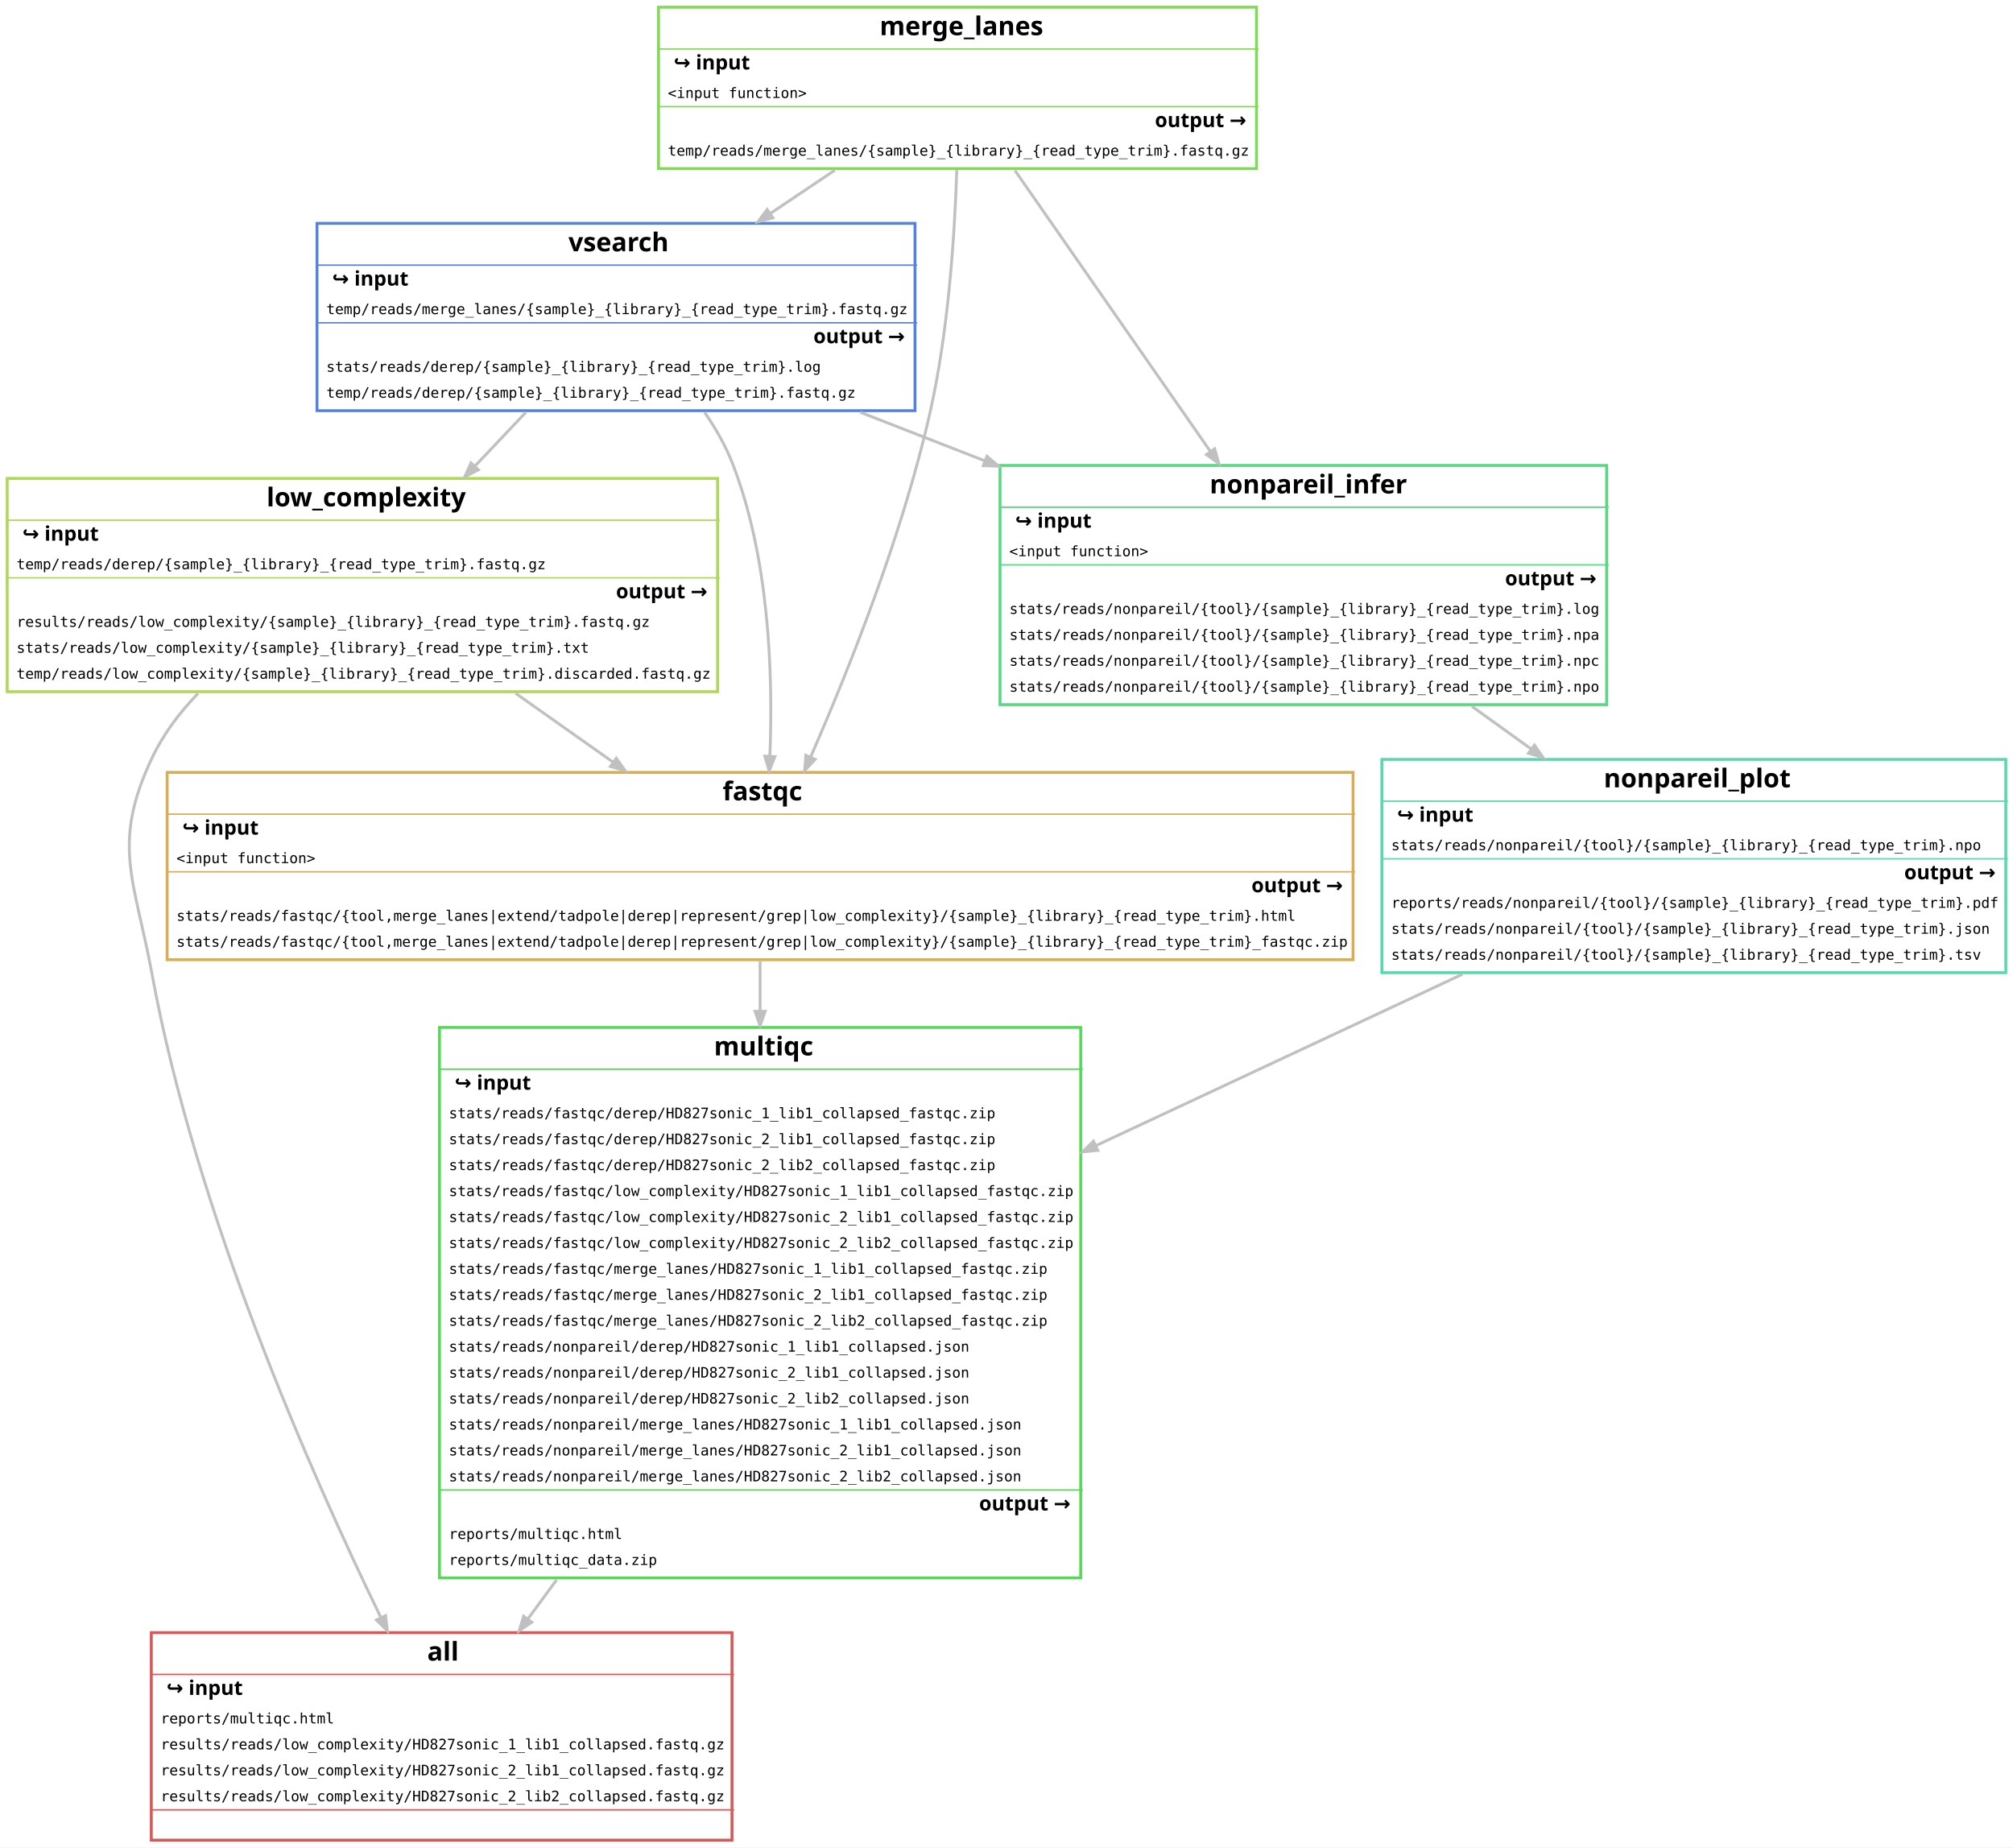
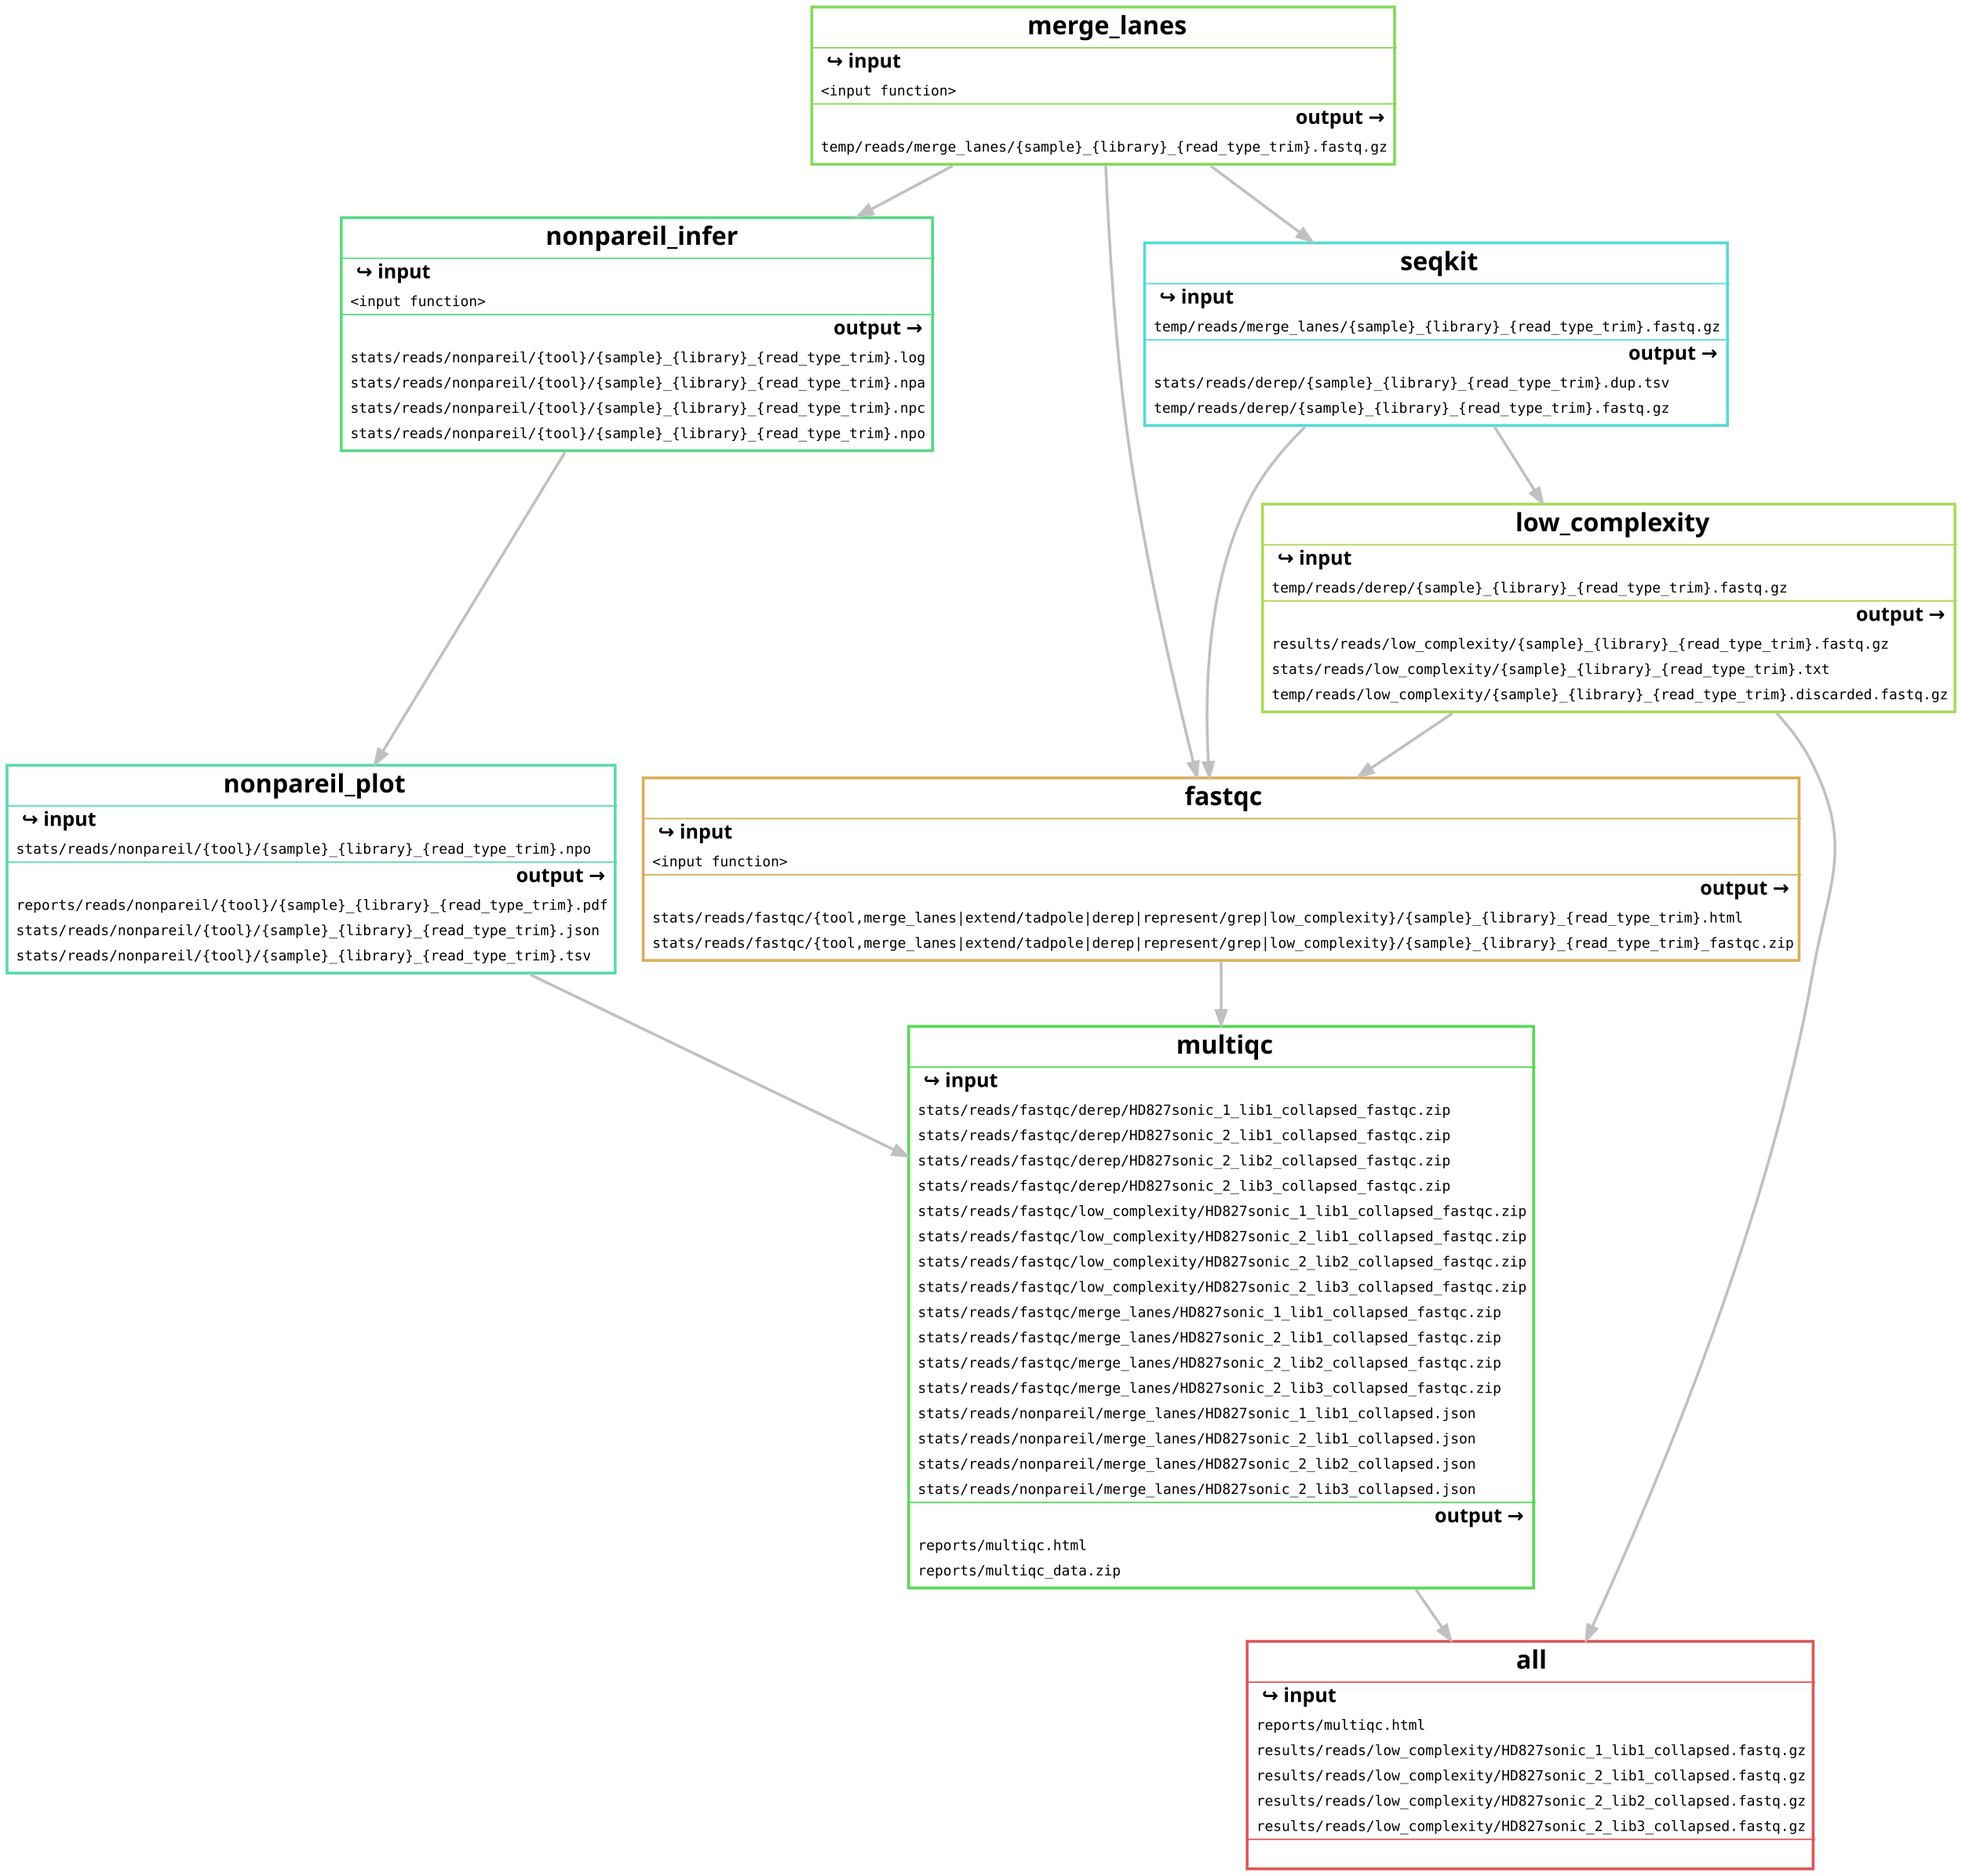
- <svg xmlns="http://www.w3.org/2000/svg" width="1397pt" height="1282pt" viewBox="0.00 0.00 1397.00 1282.00">
-   <g id="graph0" class="graph" transform="scale(1 1) rotate(0) translate(4 1278)">
-     <polygon fill="#ffffff" stroke="transparent" points="-4,4 -4,-1278 1393,-1278 1393,4 -4,4" />
+ <svg xmlns="http://www.w3.org/2000/svg" width="1397pt" height="1336pt" viewBox="0.00 0.00 1397.00 1336.00">
+   <g id="graph0" class="graph" transform="scale(1 1) rotate(0) translate(4 1332)">
+     <polygon fill="#ffffff" stroke="transparent" points="-4,4 -4,-1332 1393,-1332 1393,4 -4,4" />
    <g id="node1" class="node">
-       <text text-anchor="start" x="292.5" y="-125.6" font-family="sans" font-weight="bold" font-size="18.00" fill="#000000">all</text>
-       <text text-anchor="start" x="107.5" y="-101.8" font-family="sans" font-size="10.00" fill="#000000"> </text>
-       <text text-anchor="start" x="111.5" y="-101.8" font-family="sans" font-weight="bold" font-size="14.00" fill="#000000">↪ input</text>
-       <text text-anchor="start" x="164.5" y="-101.8" font-family="sans" font-size="10.00" fill="#000000"> </text>
-       <text text-anchor="start" x="107.5" y="-82" font-family="monospace" font-size="10.00" fill="#000000">reports/multiqc.html</text>
-       <text text-anchor="start" x="107.5" y="-64" font-family="monospace" font-size="10.00" fill="#000000">results/reads/low_complexity/HD827sonic_1_lib1_collapsed.fastq.gz</text>
-       <text text-anchor="start" x="107.5" y="-46" font-family="monospace" font-size="10.00" fill="#000000">results/reads/low_complexity/HD827sonic_2_lib1_collapsed.fastq.gz</text>
-       <text text-anchor="start" x="107.5" y="-28" font-family="monospace" font-size="10.00" fill="#000000">results/reads/low_complexity/HD827sonic_2_lib2_collapsed.fastq.gz</text>
-       <text text-anchor="start" x="491.5" y="-10" font-family="sans" font-size="10.00" fill="#000000">  </text>
-       <polygon fill="#d95757" stroke="#d95757" points="101.5,-116 101.5,-116 505.5,-116 505.5,-116 101.5,-116" />
-       <polygon fill="#d95757" stroke="#d95757" points="101.5,-22 101.5,-22 505.5,-22 505.5,-22 101.5,-22" />
-       <polygon fill="none" stroke="#d95757" stroke-width="2" points="101,-1 101,-145 504,-145 504,-1 101,-1" />
+       <text text-anchor="start" x="1075.5" y="-143.6" font-family="sans" font-weight="bold" font-size="18.00" fill="#000000">all</text>
+       <text text-anchor="start" x="890.5" y="-119.8" font-family="sans" font-size="10.00" fill="#000000"> </text>
+       <text text-anchor="start" x="894.5" y="-119.8" font-family="sans" font-weight="bold" font-size="14.00" fill="#000000">↪ input</text>
+       <text text-anchor="start" x="947.5" y="-119.8" font-family="sans" font-size="10.00" fill="#000000"> </text>
+       <text text-anchor="start" x="890.5" y="-100" font-family="monospace" font-size="10.00" fill="#000000">reports/multiqc.html</text>
+       <text text-anchor="start" x="890.5" y="-82" font-family="monospace" font-size="10.00" fill="#000000">results/reads/low_complexity/HD827sonic_1_lib1_collapsed.fastq.gz</text>
+       <text text-anchor="start" x="890.5" y="-64" font-family="monospace" font-size="10.00" fill="#000000">results/reads/low_complexity/HD827sonic_2_lib1_collapsed.fastq.gz</text>
+       <text text-anchor="start" x="890.5" y="-46" font-family="monospace" font-size="10.00" fill="#000000">results/reads/low_complexity/HD827sonic_2_lib2_collapsed.fastq.gz</text>
+       <text text-anchor="start" x="890.5" y="-28" font-family="monospace" font-size="10.00" fill="#000000">results/reads/low_complexity/HD827sonic_2_lib3_collapsed.fastq.gz</text>
+       <text text-anchor="start" x="1274.5" y="-10" font-family="sans" font-size="10.00" fill="#000000">  </text>
+       <polygon fill="#d95757" stroke="#d95757" points="884.5,-134 884.5,-134 1288.5,-134 1288.5,-134 884.5,-134" />
+       <polygon fill="#d95757" stroke="#d95757" points="884.5,-22 884.5,-22 1288.5,-22 1288.5,-22 884.5,-22" />
+       <polygon fill="none" stroke="#d95757" stroke-width="2" points="884,-1 884,-163 1287,-163 1287,-1 884,-1" />
    </g>
    <g id="node2" class="node">
-       <text text-anchor="start" x="491.5" y="-545.6" font-family="sans" font-weight="bold" font-size="18.00" fill="#000000">multiqc</text>
-       <text text-anchor="start" x="307.5" y="-521.8" font-family="sans" font-size="10.00" fill="#000000"> </text>
-       <text text-anchor="start" x="311.5" y="-521.8" font-family="sans" font-weight="bold" font-size="14.00" fill="#000000">↪ input</text>
-       <text text-anchor="start" x="364.5" y="-521.8" font-family="sans" font-size="10.00" fill="#000000"> </text>
-       <text text-anchor="start" x="307.5" y="-502" font-family="monospace" font-size="10.00" fill="#000000">stats/reads/fastqc/derep/HD827sonic_1_lib1_collapsed_fastqc.zip</text>
-       <text text-anchor="start" x="307.5" y="-484" font-family="monospace" font-size="10.00" fill="#000000">stats/reads/fastqc/derep/HD827sonic_2_lib1_collapsed_fastqc.zip</text>
-       <text text-anchor="start" x="307.5" y="-466" font-family="monospace" font-size="10.00" fill="#000000">stats/reads/fastqc/derep/HD827sonic_2_lib2_collapsed_fastqc.zip</text>
-       <text text-anchor="start" x="307.5" y="-448" font-family="monospace" font-size="10.00" fill="#000000">stats/reads/fastqc/low_complexity/HD827sonic_1_lib1_collapsed_fastqc.zip</text>
-       <text text-anchor="start" x="307.5" y="-430" font-family="monospace" font-size="10.00" fill="#000000">stats/reads/fastqc/low_complexity/HD827sonic_2_lib1_collapsed_fastqc.zip</text>
-       <text text-anchor="start" x="307.5" y="-412" font-family="monospace" font-size="10.00" fill="#000000">stats/reads/fastqc/low_complexity/HD827sonic_2_lib2_collapsed_fastqc.zip</text>
-       <text text-anchor="start" x="307.5" y="-394" font-family="monospace" font-size="10.00" fill="#000000">stats/reads/fastqc/merge_lanes/HD827sonic_1_lib1_collapsed_fastqc.zip</text>
-       <text text-anchor="start" x="307.5" y="-376" font-family="monospace" font-size="10.00" fill="#000000">stats/reads/fastqc/merge_lanes/HD827sonic_2_lib1_collapsed_fastqc.zip</text>
-       <text text-anchor="start" x="307.5" y="-358" font-family="monospace" font-size="10.00" fill="#000000">stats/reads/fastqc/merge_lanes/HD827sonic_2_lib2_collapsed_fastqc.zip</text>
-       <text text-anchor="start" x="307.5" y="-340" font-family="monospace" font-size="10.00" fill="#000000">stats/reads/nonpareil/derep/HD827sonic_1_lib1_collapsed.json</text>
-       <text text-anchor="start" x="307.5" y="-322" font-family="monospace" font-size="10.00" fill="#000000">stats/reads/nonpareil/derep/HD827sonic_2_lib1_collapsed.json</text>
-       <text text-anchor="start" x="307.5" y="-304" font-family="monospace" font-size="10.00" fill="#000000">stats/reads/nonpareil/derep/HD827sonic_2_lib2_collapsed.json</text>
-       <text text-anchor="start" x="307.5" y="-286" font-family="monospace" font-size="10.00" fill="#000000">stats/reads/nonpareil/merge_lanes/HD827sonic_1_lib1_collapsed.json</text>
-       <text text-anchor="start" x="307.5" y="-268" font-family="monospace" font-size="10.00" fill="#000000">stats/reads/nonpareil/merge_lanes/HD827sonic_2_lib1_collapsed.json</text>
-       <text text-anchor="start" x="307.5" y="-250" font-family="monospace" font-size="10.00" fill="#000000">stats/reads/nonpareil/merge_lanes/HD827sonic_2_lib2_collapsed.json</text>
-       <text text-anchor="start" x="671.5" y="-229.8" font-family="sans" font-size="10.00" fill="#000000"> </text>
-       <text text-anchor="start" x="675.5" y="-229.8" font-family="sans" font-weight="bold" font-size="14.00" fill="#000000">output →</text>
-       <text text-anchor="start" x="736.5" y="-229.8" font-family="sans" font-size="10.00" fill="#000000"> </text>
-       <text text-anchor="start" x="307.5" y="-210" font-family="monospace" font-size="10.00" fill="#000000">reports/multiqc.html</text>
-       <text text-anchor="start" x="307.5" y="-192" font-family="monospace" font-size="10.00" fill="#000000">reports/multiqc_data.zip</text>
-       <polygon fill="#57d957" stroke="#57d957" points="301.5,-536 301.5,-536 747.5,-536 747.5,-536 301.5,-536" />
-       <polygon fill="#57d957" stroke="#57d957" points="301.5,-244 301.5,-244 747.5,-244 747.5,-244 301.5,-244" />
-       <polygon fill="none" stroke="#57d957" stroke-width="2" points="301,-183 301,-565 746,-565 746,-183 301,-183" />
+       <text text-anchor="start" x="833.5" y="-581.6" font-family="sans" font-weight="bold" font-size="18.00" fill="#000000">multiqc</text>
+       <text text-anchor="start" x="649.5" y="-557.8" font-family="sans" font-size="10.00" fill="#000000"> </text>
+       <text text-anchor="start" x="653.5" y="-557.8" font-family="sans" font-weight="bold" font-size="14.00" fill="#000000">↪ input</text>
+       <text text-anchor="start" x="706.5" y="-557.8" font-family="sans" font-size="10.00" fill="#000000"> </text>
+       <text text-anchor="start" x="649.5" y="-538" font-family="monospace" font-size="10.00" fill="#000000">stats/reads/fastqc/derep/HD827sonic_1_lib1_collapsed_fastqc.zip</text>
+       <text text-anchor="start" x="649.5" y="-520" font-family="monospace" font-size="10.00" fill="#000000">stats/reads/fastqc/derep/HD827sonic_2_lib1_collapsed_fastqc.zip</text>
+       <text text-anchor="start" x="649.5" y="-502" font-family="monospace" font-size="10.00" fill="#000000">stats/reads/fastqc/derep/HD827sonic_2_lib2_collapsed_fastqc.zip</text>
+       <text text-anchor="start" x="649.5" y="-484" font-family="monospace" font-size="10.00" fill="#000000">stats/reads/fastqc/derep/HD827sonic_2_lib3_collapsed_fastqc.zip</text>
+       <text text-anchor="start" x="649.5" y="-466" font-family="monospace" font-size="10.00" fill="#000000">stats/reads/fastqc/low_complexity/HD827sonic_1_lib1_collapsed_fastqc.zip</text>
+       <text text-anchor="start" x="649.5" y="-448" font-family="monospace" font-size="10.00" fill="#000000">stats/reads/fastqc/low_complexity/HD827sonic_2_lib1_collapsed_fastqc.zip</text>
+       <text text-anchor="start" x="649.5" y="-430" font-family="monospace" font-size="10.00" fill="#000000">stats/reads/fastqc/low_complexity/HD827sonic_2_lib2_collapsed_fastqc.zip</text>
+       <text text-anchor="start" x="649.5" y="-412" font-family="monospace" font-size="10.00" fill="#000000">stats/reads/fastqc/low_complexity/HD827sonic_2_lib3_collapsed_fastqc.zip</text>
+       <text text-anchor="start" x="649.5" y="-394" font-family="monospace" font-size="10.00" fill="#000000">stats/reads/fastqc/merge_lanes/HD827sonic_1_lib1_collapsed_fastqc.zip</text>
+       <text text-anchor="start" x="649.5" y="-376" font-family="monospace" font-size="10.00" fill="#000000">stats/reads/fastqc/merge_lanes/HD827sonic_2_lib1_collapsed_fastqc.zip</text>
+       <text text-anchor="start" x="649.5" y="-358" font-family="monospace" font-size="10.00" fill="#000000">stats/reads/fastqc/merge_lanes/HD827sonic_2_lib2_collapsed_fastqc.zip</text>
+       <text text-anchor="start" x="649.5" y="-340" font-family="monospace" font-size="10.00" fill="#000000">stats/reads/fastqc/merge_lanes/HD827sonic_2_lib3_collapsed_fastqc.zip</text>
+       <text text-anchor="start" x="649.5" y="-322" font-family="monospace" font-size="10.00" fill="#000000">stats/reads/nonpareil/merge_lanes/HD827sonic_1_lib1_collapsed.json</text>
+       <text text-anchor="start" x="649.5" y="-304" font-family="monospace" font-size="10.00" fill="#000000">stats/reads/nonpareil/merge_lanes/HD827sonic_2_lib1_collapsed.json</text>
+       <text text-anchor="start" x="649.5" y="-286" font-family="monospace" font-size="10.00" fill="#000000">stats/reads/nonpareil/merge_lanes/HD827sonic_2_lib2_collapsed.json</text>
+       <text text-anchor="start" x="649.5" y="-268" font-family="monospace" font-size="10.00" fill="#000000">stats/reads/nonpareil/merge_lanes/HD827sonic_2_lib3_collapsed.json</text>
+       <text text-anchor="start" x="1013.5" y="-247.8" font-family="sans" font-size="10.00" fill="#000000"> </text>
+       <text text-anchor="start" x="1017.5" y="-247.8" font-family="sans" font-weight="bold" font-size="14.00" fill="#000000">output →</text>
+       <text text-anchor="start" x="1078.5" y="-247.8" font-family="sans" font-size="10.00" fill="#000000"> </text>
+       <text text-anchor="start" x="649.5" y="-228" font-family="monospace" font-size="10.00" fill="#000000">reports/multiqc.html</text>
+       <text text-anchor="start" x="649.5" y="-210" font-family="monospace" font-size="10.00" fill="#000000">reports/multiqc_data.zip</text>
+       <polygon fill="#57d957" stroke="#57d957" points="643.5,-572 643.5,-572 1089.5,-572 1089.5,-572 643.5,-572" />
+       <polygon fill="#57d957" stroke="#57d957" points="643.5,-262 643.5,-262 1089.5,-262 1089.5,-262 643.5,-262" />
+       <polygon fill="none" stroke="#57d957" stroke-width="2" points="643,-201 643,-601 1088,-601 1088,-201 643,-201" />
+     </g>
+     <g id="edge1" class="edge">
+       <path fill="none" stroke="#c0c0c0" stroke-width="2" d="M1004.205,-199.877C1010.642,-190.543 1016.939,-181.414 1022.997,-172.629" />
+       <polygon fill="#c0c0c0" stroke="#c0c0c0" stroke-width="2" points="1025.933,-174.536 1028.729,-164.317 1020.171,-170.562 1025.933,-174.536" />
+     </g>
+     <g id="node3" class="node">
+       <text text-anchor="start" x="839.5" y="-758.6" font-family="sans" font-weight="bold" font-size="18.00" fill="#000000">fastqc</text>
+       <text text-anchor="start" x="460.5" y="-734.8" font-family="sans" font-size="10.00" fill="#000000"> </text>
+       <text text-anchor="start" x="464.5" y="-734.8" font-family="sans" font-weight="bold" font-size="14.00" fill="#000000">↪ input</text>
+       <text text-anchor="start" x="517.5" y="-734.8" font-family="sans" font-size="10.00" fill="#000000"> </text>
+       <text text-anchor="start" x="460.5" y="-715" font-family="monospace" font-size="10.00" fill="#000000">&lt;input function&gt;</text>
+       <text text-anchor="start" x="1202.5" y="-694.8" font-family="sans" font-size="10.00" fill="#000000"> </text>
+       <text text-anchor="start" x="1206.5" y="-694.8" font-family="sans" font-weight="bold" font-size="14.00" fill="#000000">output →</text>
+       <text text-anchor="start" x="1267.5" y="-694.8" font-family="sans" font-size="10.00" fill="#000000"> </text>
+       <text text-anchor="start" x="460.5" y="-675" font-family="monospace" font-size="10.00" fill="#000000">stats/reads/fastqc/{tool,merge_lanes|extend/tadpole|derep|represent/grep|low_complexity}/{sample}_{library}_{read_type_trim}.html</text>
+       <text text-anchor="start" x="460.5" y="-657" font-family="monospace" font-size="10.00" fill="#000000">stats/reads/fastqc/{tool,merge_lanes|extend/tadpole|derep|represent/grep|low_complexity}/{sample}_{library}_{read_type_trim}_fastqc.zip</text>
+       <polygon fill="#d9ad57" stroke="#d9ad57" points="454.5,-749 454.5,-749 1278.5,-749 1278.5,-749 454.5,-749" />
+       <polygon fill="#d9ad57" stroke="#d9ad57" points="454.5,-709 454.5,-709 1278.5,-709 1278.5,-709 454.5,-709" />
+       <polygon fill="none" stroke="#d9ad57" stroke-width="2" points="454,-648 454,-778 1277,-778 1277,-648 454,-648" />
+     </g>
+     <g id="edge3" class="edge">
+       <path fill="none" stroke="#c0c0c0" stroke-width="2" d="M865.5,-646.833C865.5,-636.142 865.5,-624.598 865.5,-612.544" />
+       <polygon fill="#c0c0c0" stroke="#c0c0c0" stroke-width="2" points="869,-612.307 865.5,-602.307 862,-612.307 869,-612.307" />
+     </g>
+     <g id="node4" class="node">
+       <text text-anchor="start" x="727.5" y="-1307.6" font-family="sans" font-weight="bold" font-size="18.00" fill="#000000">merge_lanes</text>
+       <text text-anchor="start" x="580.5" y="-1283.8" font-family="sans" font-size="10.00" fill="#000000"> </text>
+       <text text-anchor="start" x="584.5" y="-1283.8" font-family="sans" font-weight="bold" font-size="14.00" fill="#000000">↪ input</text>
+       <text text-anchor="start" x="637.5" y="-1283.8" font-family="sans" font-size="10.00" fill="#000000"> </text>
+       <text text-anchor="start" x="580.5" y="-1264" font-family="monospace" font-size="10.00" fill="#000000">&lt;input function&gt;</text>
+       <text text-anchor="start" x="914.5" y="-1243.8" font-family="sans" font-size="10.00" fill="#000000"> </text>
+       <text text-anchor="start" x="918.5" y="-1243.8" font-family="sans" font-weight="bold" font-size="14.00" fill="#000000">output →</text>
+       <text text-anchor="start" x="979.5" y="-1243.8" font-family="sans" font-size="10.00" fill="#000000"> </text>
+       <text text-anchor="start" x="580.5" y="-1224" font-family="monospace" font-size="10.00" fill="#000000">temp/reads/merge_lanes/{sample}_{library}_{read_type_trim}.fastq.gz</text>
+       <polygon fill="#82d957" stroke="#82d957" points="574.5,-1298 574.5,-1298 990.5,-1298 990.5,-1298 574.5,-1298" />
+       <polygon fill="#82d957" stroke="#82d957" points="574.5,-1258 574.5,-1258 990.5,-1258 990.5,-1258 574.5,-1258" />
+       <polygon fill="none" stroke="#82d957" stroke-width="2" points="574,-1215 574,-1327 989,-1327 989,-1215 574,-1215" />
+     </g>
+     <g id="edge7" class="edge">
+       <path fill="none" stroke="#c0c0c0" stroke-width="2" d="M783.307,-1213.978C785.542,-1160.932 790.374,-1079.803 800.5,-1010 811.519,-934.046 830.99,-848.558 845.757,-788.871" />
+       <polygon fill="#c0c0c0" stroke="#c0c0c0" stroke-width="2" points="849.158,-789.698 848.178,-779.148 842.366,-788.007 849.158,-789.698" />
+     </g>
+     <g id="node6" class="node">
+       <text text-anchor="start" x="384.5" y="-1157.6" font-family="sans" font-weight="bold" font-size="18.00" fill="#000000">nonpareil_infer</text>
+       <text text-anchor="start" x="245.5" y="-1133.8" font-family="sans" font-size="10.00" fill="#000000"> </text>
+       <text text-anchor="start" x="249.5" y="-1133.8" font-family="sans" font-weight="bold" font-size="14.00" fill="#000000">↪ input</text>
+       <text text-anchor="start" x="302.5" y="-1133.8" font-family="sans" font-size="10.00" fill="#000000"> </text>
+       <text text-anchor="start" x="245.5" y="-1114" font-family="monospace" font-size="10.00" fill="#000000">&lt;input function&gt;</text>
+       <text text-anchor="start" x="585.5" y="-1093.8" font-family="sans" font-size="10.00" fill="#000000"> </text>
+       <text text-anchor="start" x="589.5" y="-1093.8" font-family="sans" font-weight="bold" font-size="14.00" fill="#000000">output →</text>
+       <text text-anchor="start" x="650.5" y="-1093.8" font-family="sans" font-size="10.00" fill="#000000"> </text>
+       <text text-anchor="start" x="245.5" y="-1074" font-family="monospace" font-size="10.00" fill="#000000">stats/reads/nonpareil/{tool}/{sample}_{library}_{read_type_trim}.log</text>
+       <text text-anchor="start" x="245.5" y="-1056" font-family="monospace" font-size="10.00" fill="#000000">stats/reads/nonpareil/{tool}/{sample}_{library}_{read_type_trim}.npa</text>
+       <text text-anchor="start" x="245.5" y="-1038" font-family="monospace" font-size="10.00" fill="#000000">stats/reads/nonpareil/{tool}/{sample}_{library}_{read_type_trim}.npc</text>
+       <text text-anchor="start" x="245.5" y="-1020" font-family="monospace" font-size="10.00" fill="#000000">stats/reads/nonpareil/{tool}/{sample}_{library}_{read_type_trim}.npo</text>
+       <polygon fill="#57d982" stroke="#57d982" points="239.5,-1148 239.5,-1148 661.5,-1148 661.5,-1148 239.5,-1148" />
+       <polygon fill="#57d982" stroke="#57d982" points="239.5,-1108 239.5,-1108 661.5,-1108 661.5,-1108 239.5,-1108" />
+       <polygon fill="none" stroke="#57d982" stroke-width="2" points="239,-1011 239,-1177 660,-1177 660,-1011 239,-1011" />
+     </g>
+     <g id="edge9" class="edge">
+       <path fill="none" stroke="#c0c0c0" stroke-width="2" d="M674.168,-1213.778C655.603,-1203.88 635.915,-1193.384 616.213,-1182.88" />
+       <polygon fill="#c0c0c0" stroke="#c0c0c0" stroke-width="2" points="617.635,-1179.672 607.164,-1178.056 614.342,-1185.849 617.635,-1179.672" />
+     </g>
+     <g id="node7" class="node">
+       <text text-anchor="start" x="993" y="-1139.6" font-family="sans" font-weight="bold" font-size="18.00" fill="#000000">seqkit</text>
+       <text text-anchor="start" x="817.5" y="-1115.8" font-family="sans" font-size="10.00" fill="#000000"> </text>
+       <text text-anchor="start" x="821.5" y="-1115.8" font-family="sans" font-weight="bold" font-size="14.00" fill="#000000">↪ input</text>
+       <text text-anchor="start" x="874.5" y="-1115.8" font-family="sans" font-size="10.00" fill="#000000"> </text>
+       <text text-anchor="start" x="817.5" y="-1096" font-family="monospace" font-size="10.00" fill="#000000">temp/reads/merge_lanes/{sample}_{library}_{read_type_trim}.fastq.gz</text>
+       <text text-anchor="start" x="1151.5" y="-1075.8" font-family="sans" font-size="10.00" fill="#000000"> </text>
+       <text text-anchor="start" x="1155.5" y="-1075.8" font-family="sans" font-weight="bold" font-size="14.00" fill="#000000">output →</text>
+       <text text-anchor="start" x="1216.5" y="-1075.8" font-family="sans" font-size="10.00" fill="#000000"> </text>
+       <text text-anchor="start" x="817.5" y="-1056" font-family="monospace" font-size="10.00" fill="#000000">stats/reads/derep/{sample}_{library}_{read_type_trim}.dup.tsv</text>
+       <text text-anchor="start" x="817.5" y="-1038" font-family="monospace" font-size="10.00" fill="#000000">temp/reads/derep/{sample}_{library}_{read_type_trim}.fastq.gz</text>
+       <polygon fill="#57d9d9" stroke="#57d9d9" points="811.5,-1130 811.5,-1130 1227.5,-1130 1227.5,-1130 811.5,-1130" />
+       <polygon fill="#57d9d9" stroke="#57d9d9" points="811.5,-1090 811.5,-1090 1227.5,-1090 1227.5,-1090 811.5,-1090" />
+       <polygon fill="none" stroke="#57d9d9" stroke-width="2" points="811,-1029 811,-1159 1226,-1159 1226,-1029 811,-1029" />
+     </g>
+     <g id="edge10" class="edge">
+       <path fill="none" stroke="#c0c0c0" stroke-width="2" d="M858.12,-1213.778C878.386,-1198.642 900.528,-1182.105 921.712,-1166.285" />
+       <polygon fill="#c0c0c0" stroke="#c0c0c0" stroke-width="2" points="923.86,-1169.049 929.778,-1160.261 919.671,-1163.44 923.86,-1169.049" />
+     </g>
+     <g id="node5" class="node">
+       <text text-anchor="start" x="155" y="-767.6" font-family="sans" font-weight="bold" font-size="18.00" fill="#000000">nonpareil_plot</text>
+       <text text-anchor="start" x="7.5" y="-743.8" font-family="sans" font-size="10.00" fill="#000000"> </text>
+       <text text-anchor="start" x="11.5" y="-743.8" font-family="sans" font-weight="bold" font-size="14.00" fill="#000000">↪ input</text>
+       <text text-anchor="start" x="64.5" y="-743.8" font-family="sans" font-size="10.00" fill="#000000"> </text>
+       <text text-anchor="start" x="7.5" y="-724" font-family="monospace" font-size="10.00" fill="#000000">stats/reads/nonpareil/{tool}/{sample}_{library}_{read_type_trim}.npo</text>
+       <text text-anchor="start" x="359.5" y="-703.8" font-family="sans" font-size="10.00" fill="#000000"> </text>
+       <text text-anchor="start" x="363.5" y="-703.8" font-family="sans" font-weight="bold" font-size="14.00" fill="#000000">output →</text>
+       <text text-anchor="start" x="424.5" y="-703.8" font-family="sans" font-size="10.00" fill="#000000"> </text>
+       <text text-anchor="start" x="7.5" y="-684" font-family="monospace" font-size="10.00" fill="#000000">reports/reads/nonpareil/{tool}/{sample}_{library}_{read_type_trim}.pdf</text>
+       <text text-anchor="start" x="7.5" y="-666" font-family="monospace" font-size="10.00" fill="#000000">stats/reads/nonpareil/{tool}/{sample}_{library}_{read_type_trim}.json</text>
+       <text text-anchor="start" x="7.5" y="-648" font-family="monospace" font-size="10.00" fill="#000000">stats/reads/nonpareil/{tool}/{sample}_{library}_{read_type_trim}.tsv</text>
+       <polygon fill="#57d9ad" stroke="#57d9ad" points="1.5,-758 1.5,-758 435.5,-758 435.5,-758 1.5,-758" />
+       <polygon fill="#57d9ad" stroke="#57d9ad" points="1.5,-718 1.5,-718 435.5,-718 435.5,-718 1.5,-718" />
+       <polygon fill="none" stroke="#57d9ad" stroke-width="2" points="1,-639 1,-787 434,-787 434,-639 1,-639" />
+     </g>
+     <g id="edge4" class="edge">
+       <path fill="none" stroke="#c0c0c0" stroke-width="2" d="M373.537,-637.871C451.211,-600.472 546.687,-554.502 632.796,-513.043" />
+       <polygon fill="#c0c0c0" stroke="#c0c0c0" stroke-width="2" points="634.409,-516.15 641.901,-508.659 631.373,-509.843 634.409,-516.15" />
+     </g>
+     <g id="edge8" class="edge">
+       <path fill="none" stroke="#c0c0c0" stroke-width="2" d="M398.299,-1009.916C359.747,-946.604 307.135,-860.202 268.605,-796.927" />
+       <polygon fill="#c0c0c0" stroke="#c0c0c0" stroke-width="2" points="271.455,-794.878 263.265,-788.157 265.477,-798.519 271.455,-794.878" />
+     </g>
+     <g id="edge5" class="edge">
+       <path fill="none" stroke="#c0c0c0" stroke-width="2" d="M925.019,-1027.751C908.935,-1011.994 894.275,-993.901 884.5,-974 856.322,-916.631 853.376,-843.494 856.439,-789.245" />
+       <polygon fill="#c0c0c0" stroke="#c0c0c0" stroke-width="2" points="859.949,-789.206 857.102,-779 852.964,-788.754 859.949,-789.206" />
+     </g>
+     <g id="node8" class="node">
+       <text text-anchor="start" x="1075" y="-953.6" font-family="sans" font-weight="bold" font-size="18.00" fill="#000000">low_complexity</text>
+       <text text-anchor="start" x="901.5" y="-929.8" font-family="sans" font-size="10.00" fill="#000000"> </text>
+       <text text-anchor="start" x="905.5" y="-929.8" font-family="sans" font-weight="bold" font-size="14.00" fill="#000000">↪ input</text>
+       <text text-anchor="start" x="958.5" y="-929.8" font-family="sans" font-size="10.00" fill="#000000"> </text>
+       <text text-anchor="start" x="901.5" y="-910" font-family="monospace" font-size="10.00" fill="#000000">temp/reads/derep/{sample}_{library}_{read_type_trim}.fastq.gz</text>
+       <text text-anchor="start" x="1313.5" y="-889.8" font-family="sans" font-size="10.00" fill="#000000"> </text>
+       <text text-anchor="start" x="1317.5" y="-889.8" font-family="sans" font-weight="bold" font-size="14.00" fill="#000000">output →</text>
+       <text text-anchor="start" x="1378.5" y="-889.8" font-family="sans" font-size="10.00" fill="#000000"> </text>
+       <text text-anchor="start" x="901.5" y="-870" font-family="monospace" font-size="10.00" fill="#000000">results/reads/low_complexity/{sample}_{library}_{read_type_trim}.fastq.gz</text>
+       <text text-anchor="start" x="901.5" y="-852" font-family="monospace" font-size="10.00" fill="#000000">stats/reads/low_complexity/{sample}_{library}_{read_type_trim}.txt</text>
+       <text text-anchor="start" x="901.5" y="-834" font-family="monospace" font-size="10.00" fill="#000000">temp/reads/low_complexity/{sample}_{library}_{read_type_trim}.discarded.fastq.gz</text>
+       <polygon fill="#add957" stroke="#add957" points="895.5,-944 895.5,-944 1389.5,-944 1389.5,-944 895.5,-944" />
+       <polygon fill="#add957" stroke="#add957" points="895.5,-904 895.5,-904 1389.5,-904 1389.5,-904 895.5,-904" />
+       <polygon fill="none" stroke="#add957" stroke-width="2" points="895,-825 895,-973 1388,-973 1388,-825 895,-825" />
+     </g>
+     <g id="edge11" class="edge">
+       <path fill="none" stroke="#c0c0c0" stroke-width="2" d="M1060.142,-1027.982C1069.289,-1013.481 1079.092,-997.939 1088.614,-982.843" />
+       <polygon fill="#c0c0c0" stroke="#c0c0c0" stroke-width="2" points="1091.807,-984.343 1094.181,-974.017 1085.886,-980.608 1091.807,-984.343" />
    </g>
    <g id="edge2" class="edge">
-       <path fill="none" stroke="#c0c0c0" stroke-width="2" d="M382.286,-181.668C375.427,-172.325 368.739,-163.217 362.34,-154.502" />
-       <polygon fill="#c0c0c0" stroke="#c0c0c0" stroke-width="2" points="365.037,-152.261 356.298,-146.272 359.395,-156.404 365.037,-152.261" />
-     </g>
-     <g id="node3" class="node">
-       <text text-anchor="start" x="497.5" y="-722.6" font-family="sans" font-weight="bold" font-size="18.00" fill="#000000">fastqc</text>
-       <text text-anchor="start" x="118.5" y="-698.8" font-family="sans" font-size="10.00" fill="#000000"> </text>
-       <text text-anchor="start" x="122.5" y="-698.8" font-family="sans" font-weight="bold" font-size="14.00" fill="#000000">↪ input</text>
-       <text text-anchor="start" x="175.5" y="-698.8" font-family="sans" font-size="10.00" fill="#000000"> </text>
-       <text text-anchor="start" x="118.5" y="-679" font-family="monospace" font-size="10.00" fill="#000000">&lt;input function&gt;</text>
-       <text text-anchor="start" x="860.5" y="-658.8" font-family="sans" font-size="10.00" fill="#000000"> </text>
-       <text text-anchor="start" x="864.5" y="-658.8" font-family="sans" font-weight="bold" font-size="14.00" fill="#000000">output →</text>
-       <text text-anchor="start" x="925.5" y="-658.8" font-family="sans" font-size="10.00" fill="#000000"> </text>
-       <text text-anchor="start" x="118.5" y="-639" font-family="monospace" font-size="10.00" fill="#000000">stats/reads/fastqc/{tool,merge_lanes|extend/tadpole|derep|represent/grep|low_complexity}/{sample}_{library}_{read_type_trim}.html</text>
-       <text text-anchor="start" x="118.5" y="-621" font-family="monospace" font-size="10.00" fill="#000000">stats/reads/fastqc/{tool,merge_lanes|extend/tadpole|derep|represent/grep|low_complexity}/{sample}_{library}_{read_type_trim}_fastqc.zip</text>
-       <polygon fill="#d9ad57" stroke="#d9ad57" points="112.5,-713 112.5,-713 936.5,-713 936.5,-713 112.5,-713" />
-       <polygon fill="#d9ad57" stroke="#d9ad57" points="112.5,-673 112.5,-673 936.5,-673 936.5,-673 112.5,-673" />
-       <polygon fill="none" stroke="#d9ad57" stroke-width="2" points="112,-612 112,-742 935,-742 935,-612 112,-612" />
-     </g>
-     <g id="edge4" class="edge">
-       <path fill="none" stroke="#c0c0c0" stroke-width="2" d="M523.5,-610.88C523.5,-600.133 523.5,-588.534 523.5,-576.447" />
-       <polygon fill="#c0c0c0" stroke="#c0c0c0" stroke-width="2" points="527,-576.186 523.5,-566.186 520,-576.186 527,-576.186" />
-     </g>
-     <g id="node4" class="node">
-       <text text-anchor="start" x="606.5" y="-1253.6" font-family="sans" font-weight="bold" font-size="18.00" fill="#000000">merge_lanes</text>
-       <text text-anchor="start" x="459.5" y="-1229.8" font-family="sans" font-size="10.00" fill="#000000"> </text>
-       <text text-anchor="start" x="463.5" y="-1229.8" font-family="sans" font-weight="bold" font-size="14.00" fill="#000000">↪ input</text>
-       <text text-anchor="start" x="516.5" y="-1229.8" font-family="sans" font-size="10.00" fill="#000000"> </text>
-       <text text-anchor="start" x="459.5" y="-1210" font-family="monospace" font-size="10.00" fill="#000000">&lt;input function&gt;</text>
-       <text text-anchor="start" x="793.5" y="-1189.8" font-family="sans" font-size="10.00" fill="#000000"> </text>
-       <text text-anchor="start" x="797.5" y="-1189.8" font-family="sans" font-weight="bold" font-size="14.00" fill="#000000">output →</text>
-       <text text-anchor="start" x="858.5" y="-1189.8" font-family="sans" font-size="10.00" fill="#000000"> </text>
-       <text text-anchor="start" x="459.5" y="-1170" font-family="monospace" font-size="10.00" fill="#000000">temp/reads/merge_lanes/{sample}_{library}_{read_type_trim}.fastq.gz</text>
-       <polygon fill="#82d957" stroke="#82d957" points="453.5,-1244 453.5,-1244 869.5,-1244 869.5,-1244 453.5,-1244" />
-       <polygon fill="#82d957" stroke="#82d957" points="453.5,-1204 453.5,-1204 869.5,-1204 869.5,-1204 453.5,-1204" />
-       <polygon fill="none" stroke="#82d957" stroke-width="2" points="453,-1161 453,-1273 868,-1273 868,-1161 453,-1161" />
+       <path fill="none" stroke="#c0c0c0" stroke-width="2" d="M1261.101,-823.86C1271.224,-813.036 1280.043,-801.076 1286.5,-788 1316.02,-728.225 1298.005,-703.666 1286.5,-638 1256.723,-468.047 1179.385,-281.555 1129.786,-173.525" />
+       <polygon fill="#c0c0c0" stroke="#c0c0c0" stroke-width="2" points="1132.889,-171.895 1125.522,-164.281 1126.532,-174.828 1132.889,-171.895" />
    </g>
    <g id="edge6" class="edge">
-       <path fill="none" stroke="#c0c0c0" stroke-width="2" d="M659.98,-1159.941C658.538,-1114.064 654.151,-1048.22 641.5,-992 622.507,-907.596 585.98,-815.391 558.573,-752.68" />
-       <polygon fill="#c0c0c0" stroke="#c0c0c0" stroke-width="2" points="561.659,-751.003 554.428,-743.26 555.252,-753.823 561.659,-751.003" />
-     </g>
-     <g id="node6" class="node">
-       <text text-anchor="start" x="835.5" y="-935.6" font-family="sans" font-weight="bold" font-size="18.00" fill="#000000">nonpareil_infer</text>
-       <text text-anchor="start" x="696.5" y="-911.8" font-family="sans" font-size="10.00" fill="#000000"> </text>
-       <text text-anchor="start" x="700.5" y="-911.8" font-family="sans" font-weight="bold" font-size="14.00" fill="#000000">↪ input</text>
-       <text text-anchor="start" x="753.5" y="-911.8" font-family="sans" font-size="10.00" fill="#000000"> </text>
-       <text text-anchor="start" x="696.5" y="-892" font-family="monospace" font-size="10.00" fill="#000000">&lt;input function&gt;</text>
-       <text text-anchor="start" x="1036.5" y="-871.8" font-family="sans" font-size="10.00" fill="#000000"> </text>
-       <text text-anchor="start" x="1040.5" y="-871.8" font-family="sans" font-weight="bold" font-size="14.00" fill="#000000">output →</text>
-       <text text-anchor="start" x="1101.5" y="-871.8" font-family="sans" font-size="10.00" fill="#000000"> </text>
-       <text text-anchor="start" x="696.5" y="-852" font-family="monospace" font-size="10.00" fill="#000000">stats/reads/nonpareil/{tool}/{sample}_{library}_{read_type_trim}.log</text>
-       <text text-anchor="start" x="696.5" y="-834" font-family="monospace" font-size="10.00" fill="#000000">stats/reads/nonpareil/{tool}/{sample}_{library}_{read_type_trim}.npa</text>
-       <text text-anchor="start" x="696.5" y="-816" font-family="monospace" font-size="10.00" fill="#000000">stats/reads/nonpareil/{tool}/{sample}_{library}_{read_type_trim}.npc</text>
-       <text text-anchor="start" x="696.5" y="-798" font-family="monospace" font-size="10.00" fill="#000000">stats/reads/nonpareil/{tool}/{sample}_{library}_{read_type_trim}.npo</text>
-       <polygon fill="#57d982" stroke="#57d982" points="690.5,-926 690.5,-926 1112.5,-926 1112.5,-926 690.5,-926" />
-       <polygon fill="#57d982" stroke="#57d982" points="690.5,-886 690.5,-886 1112.5,-886 1112.5,-886 690.5,-886" />
-       <polygon fill="none" stroke="#57d982" stroke-width="2" points="690,-789 690,-955 1111,-955 1111,-789 690,-789" />
-     </g>
-     <g id="edge9" class="edge">
-       <path fill="none" stroke="#c0c0c0" stroke-width="2" d="M700.4,-1159.643C737.33,-1106.557 792.886,-1026.695 836.096,-964.58" />
-       <polygon fill="#c0c0c0" stroke="#c0c0c0" stroke-width="2" points="839.001,-966.533 841.839,-956.325 833.255,-962.536 839.001,-966.533" />
-     </g>
-     <g id="node7" class="node">
-       <text text-anchor="start" x="390.5" y="-1103.6" font-family="sans" font-weight="bold" font-size="18.00" fill="#000000">vsearch</text>
-       <text text-anchor="start" x="222.5" y="-1079.8" font-family="sans" font-size="10.00" fill="#000000"> </text>
-       <text text-anchor="start" x="226.5" y="-1079.8" font-family="sans" font-weight="bold" font-size="14.00" fill="#000000">↪ input</text>
-       <text text-anchor="start" x="279.5" y="-1079.8" font-family="sans" font-size="10.00" fill="#000000"> </text>
-       <text text-anchor="start" x="222.5" y="-1060" font-family="monospace" font-size="10.00" fill="#000000">temp/reads/merge_lanes/{sample}_{library}_{read_type_trim}.fastq.gz</text>
-       <text text-anchor="start" x="556.5" y="-1039.8" font-family="sans" font-size="10.00" fill="#000000"> </text>
-       <text text-anchor="start" x="560.5" y="-1039.8" font-family="sans" font-weight="bold" font-size="14.00" fill="#000000">output →</text>
-       <text text-anchor="start" x="621.5" y="-1039.8" font-family="sans" font-size="10.00" fill="#000000"> </text>
-       <text text-anchor="start" x="222.5" y="-1020" font-family="monospace" font-size="10.00" fill="#000000">stats/reads/derep/{sample}_{library}_{read_type_trim}.log</text>
-       <text text-anchor="start" x="222.5" y="-1002" font-family="monospace" font-size="10.00" fill="#000000">temp/reads/derep/{sample}_{library}_{read_type_trim}.fastq.gz</text>
-       <polygon fill="#5782d9" stroke="#5782d9" points="216.5,-1094 216.5,-1094 632.5,-1094 632.5,-1094 216.5,-1094" />
-       <polygon fill="#5782d9" stroke="#5782d9" points="216.5,-1054 216.5,-1054 632.5,-1054 632.5,-1054 216.5,-1054" />
-       <polygon fill="none" stroke="#5782d9" stroke-width="2" points="216,-993 216,-1123 631,-1123 631,-993 216,-993" />
-     </g>
-     <g id="edge11" class="edge">
-       <path fill="none" stroke="#c0c0c0" stroke-width="2" d="M575.272,-1159.822C560.716,-1150.056 545.431,-1139.802 530.398,-1129.716" />
-       <polygon fill="#c0c0c0" stroke="#c0c0c0" stroke-width="2" points="532.332,-1126.799 522.078,-1124.134 528.432,-1132.612 532.332,-1126.799" />
-     </g>
-     <g id="node5" class="node">
-       <text text-anchor="start" x="1109" y="-731.6" font-family="sans" font-weight="bold" font-size="18.00" fill="#000000">nonpareil_plot</text>
-       <text text-anchor="start" x="961.5" y="-707.8" font-family="sans" font-size="10.00" fill="#000000"> </text>
-       <text text-anchor="start" x="965.5" y="-707.8" font-family="sans" font-weight="bold" font-size="14.00" fill="#000000">↪ input</text>
-       <text text-anchor="start" x="1018.5" y="-707.8" font-family="sans" font-size="10.00" fill="#000000"> </text>
-       <text text-anchor="start" x="961.5" y="-688" font-family="monospace" font-size="10.00" fill="#000000">stats/reads/nonpareil/{tool}/{sample}_{library}_{read_type_trim}.npo</text>
-       <text text-anchor="start" x="1313.5" y="-667.8" font-family="sans" font-size="10.00" fill="#000000"> </text>
-       <text text-anchor="start" x="1317.5" y="-667.8" font-family="sans" font-weight="bold" font-size="14.00" fill="#000000">output →</text>
-       <text text-anchor="start" x="1378.5" y="-667.8" font-family="sans" font-size="10.00" fill="#000000"> </text>
-       <text text-anchor="start" x="961.5" y="-648" font-family="monospace" font-size="10.00" fill="#000000">reports/reads/nonpareil/{tool}/{sample}_{library}_{read_type_trim}.pdf</text>
-       <text text-anchor="start" x="961.5" y="-630" font-family="monospace" font-size="10.00" fill="#000000">stats/reads/nonpareil/{tool}/{sample}_{library}_{read_type_trim}.json</text>
-       <text text-anchor="start" x="961.5" y="-612" font-family="monospace" font-size="10.00" fill="#000000">stats/reads/nonpareil/{tool}/{sample}_{library}_{read_type_trim}.tsv</text>
-       <polygon fill="#57d9ad" stroke="#57d9ad" points="955.5,-722 955.5,-722 1389.5,-722 1389.5,-722 955.5,-722" />
-       <polygon fill="#57d9ad" stroke="#57d9ad" points="955.5,-682 955.5,-682 1389.5,-682 1389.5,-682 955.5,-682" />
-       <polygon fill="none" stroke="#57d9ad" stroke-width="2" points="955,-603 955,-751 1388,-751 1388,-603 955,-603" />
-     </g>
-     <g id="edge3" class="edge">
-       <path fill="none" stroke="#c0c0c0" stroke-width="2" d="M1010.904,-601.907C934.147,-566.016 840.817,-522.375 756.451,-482.926" />
-       <polygon fill="#c0c0c0" stroke="#c0c0c0" stroke-width="2" points="757.806,-479.696 747.265,-478.631 754.841,-486.037 757.806,-479.696" />
-     </g>
-     <g id="edge8" class="edge">
-       <path fill="none" stroke="#c0c0c0" stroke-width="2" d="M1017.395,-787.888C1031.037,-778.071 1044.937,-768.07 1058.525,-758.292" />
-       <polygon fill="#c0c0c0" stroke="#c0c0c0" stroke-width="2" points="1060.867,-760.918 1066.94,-752.237 1056.779,-755.237 1060.867,-760.918" />
-     </g>
-     <g id="edge7" class="edge">
-       <path fill="none" stroke="#c0c0c0" stroke-width="2" d="M485.015,-991.858C492.781,-980.565 499.681,-968.441 504.5,-956 529.729,-890.871 532.603,-810.833 530.279,-753.211" />
-       <polygon fill="#c0c0c0" stroke="#c0c0c0" stroke-width="2" points="533.769,-752.909 529.808,-743.083 526.777,-753.234 533.769,-752.909" />
-     </g>
-     <g id="edge10" class="edge">
-       <path fill="none" stroke="#c0c0c0" stroke-width="2" d="M593.015,-991.9C621.044,-980.97 650.464,-969.498 679.535,-958.163" />
-       <polygon fill="#c0c0c0" stroke="#c0c0c0" stroke-width="2" points="680.914,-961.382 688.959,-954.488 678.371,-954.86 680.914,-961.382" />
-     </g>
-     <g id="node8" class="node">
-       <text text-anchor="start" x="181" y="-926.6" font-family="sans" font-weight="bold" font-size="18.00" fill="#000000">low_complexity</text>
-       <text text-anchor="start" x="7.5" y="-902.8" font-family="sans" font-size="10.00" fill="#000000"> </text>
-       <text text-anchor="start" x="11.5" y="-902.8" font-family="sans" font-weight="bold" font-size="14.00" fill="#000000">↪ input</text>
-       <text text-anchor="start" x="64.5" y="-902.8" font-family="sans" font-size="10.00" fill="#000000"> </text>
-       <text text-anchor="start" x="7.5" y="-883" font-family="monospace" font-size="10.00" fill="#000000">temp/reads/derep/{sample}_{library}_{read_type_trim}.fastq.gz</text>
-       <text text-anchor="start" x="419.5" y="-862.8" font-family="sans" font-size="10.00" fill="#000000"> </text>
-       <text text-anchor="start" x="423.5" y="-862.8" font-family="sans" font-weight="bold" font-size="14.00" fill="#000000">output →</text>
-       <text text-anchor="start" x="484.5" y="-862.8" font-family="sans" font-size="10.00" fill="#000000"> </text>
-       <text text-anchor="start" x="7.5" y="-843" font-family="monospace" font-size="10.00" fill="#000000">results/reads/low_complexity/{sample}_{library}_{read_type_trim}.fastq.gz</text>
-       <text text-anchor="start" x="7.5" y="-825" font-family="monospace" font-size="10.00" fill="#000000">stats/reads/low_complexity/{sample}_{library}_{read_type_trim}.txt</text>
-       <text text-anchor="start" x="7.5" y="-807" font-family="monospace" font-size="10.00" fill="#000000">temp/reads/low_complexity/{sample}_{library}_{read_type_trim}.discarded.fastq.gz</text>
-       <polygon fill="#add957" stroke="#add957" points="1.5,-917 1.5,-917 495.5,-917 495.5,-917 1.5,-917" />
-       <polygon fill="#add957" stroke="#add957" points="1.5,-877 1.5,-877 495.5,-877 495.5,-877 1.5,-877" />
-       <polygon fill="none" stroke="#add957" stroke-width="2" points="1,-798 1,-946 494,-946 494,-798 1,-798" />
-     </g>
-     <g id="edge12" class="edge">
-       <path fill="none" stroke="#c0c0c0" stroke-width="2" d="M360.953,-991.9C349.473,-979.767 337.36,-966.966 325.493,-954.424" />
-       <polygon fill="#c0c0c0" stroke="#c0c0c0" stroke-width="2" points="327.956,-951.936 318.541,-947.077 322.872,-956.747 327.956,-951.936" />
-     </g>
-     <g id="edge1" class="edge">
-       <path fill="none" stroke="#c0c0c0" stroke-width="2" d="M133.427,-796.773C120.548,-783.43 109.279,-768.464 101.5,-752 73.019,-691.723 89.463,-667.571 101.5,-602 131.764,-437.145 210.956,-257.082 260.424,-155.293" />
-       <polygon fill="#c0c0c0" stroke="#c0c0c0" stroke-width="2" points="263.575,-156.815 264.819,-146.293 257.286,-153.743 263.575,-156.815" />
-     </g>
-     <g id="edge5" class="edge">
-       <path fill="none" stroke="#c0c0c0" stroke-width="2" d="M353.814,-796.887C376.032,-781.189 399.408,-764.674 421.466,-749.089" />
-       <polygon fill="#c0c0c0" stroke="#c0c0c0" stroke-width="2" points="423.703,-751.794 429.851,-743.165 419.664,-746.077 423.703,-751.794" />
+       <path fill="none" stroke="#c0c0c0" stroke-width="2" d="M1030.036,-823.883C1010.878,-810.972 991.011,-797.584 971.989,-784.764" />
+       <polygon fill="#c0c0c0" stroke="#c0c0c0" stroke-width="2" points="973.853,-781.8 963.604,-779.114 969.941,-787.605 973.853,-781.8" />
    </g>
  </g>
</svg>
